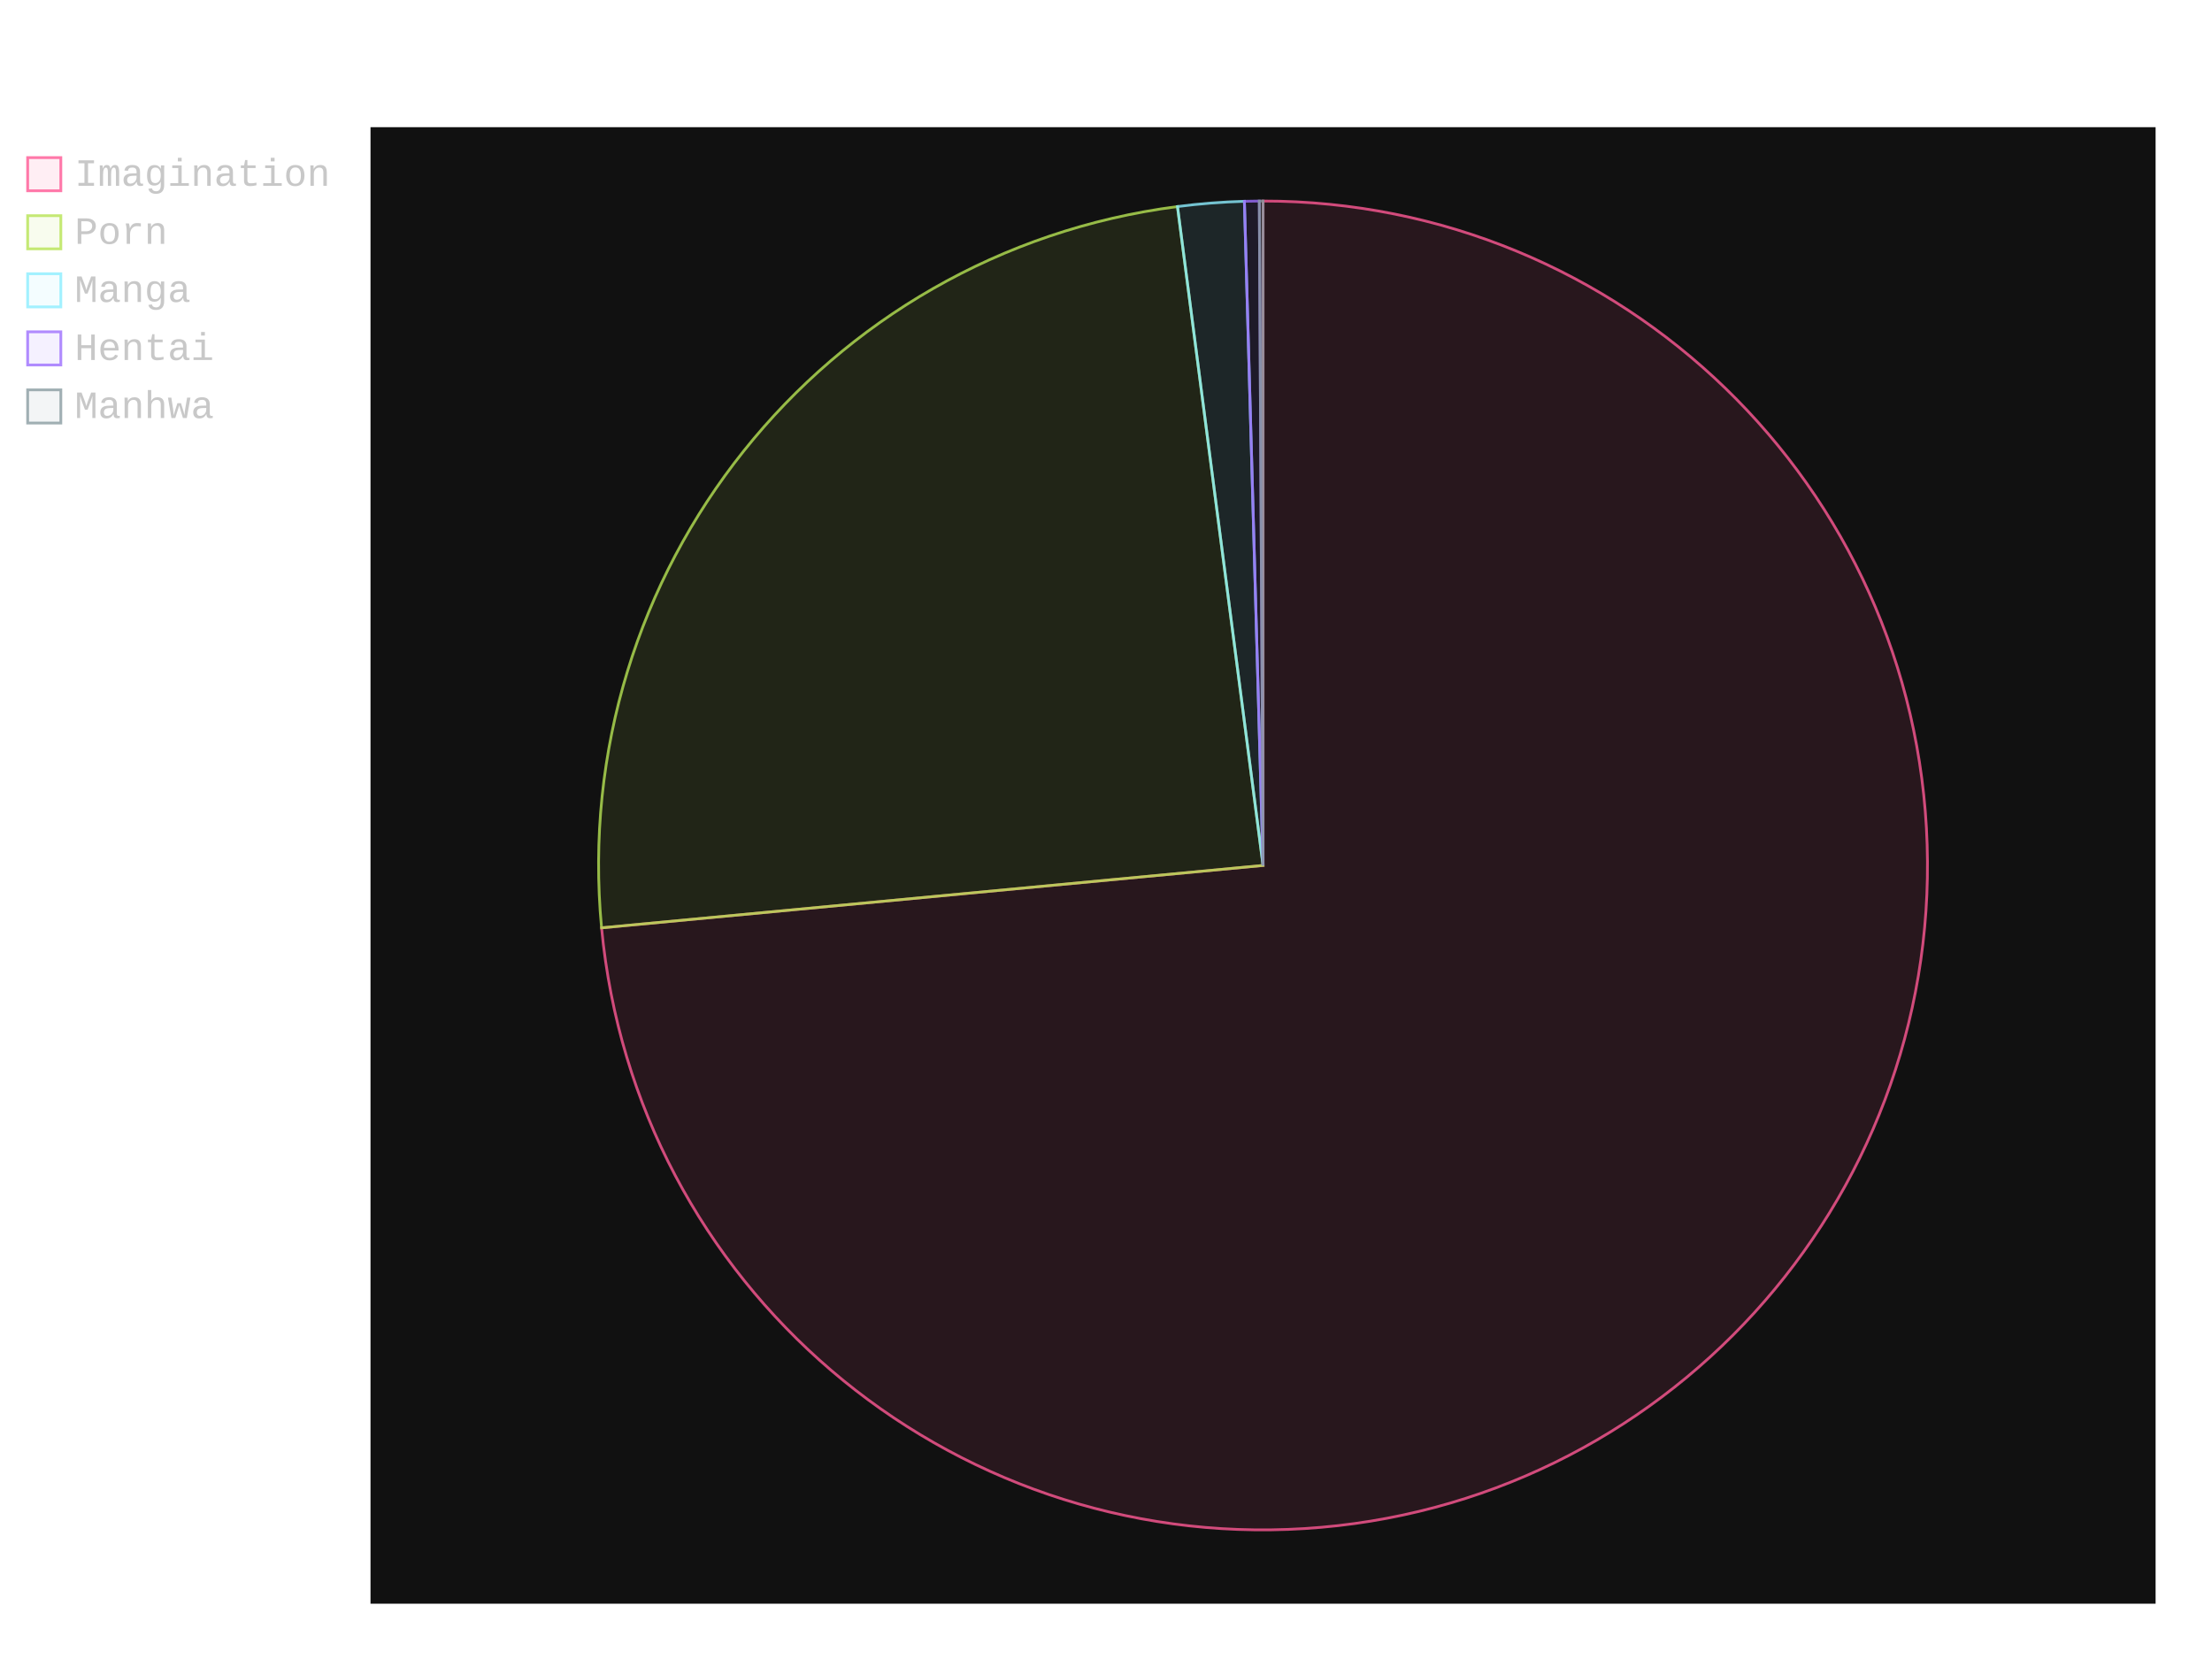
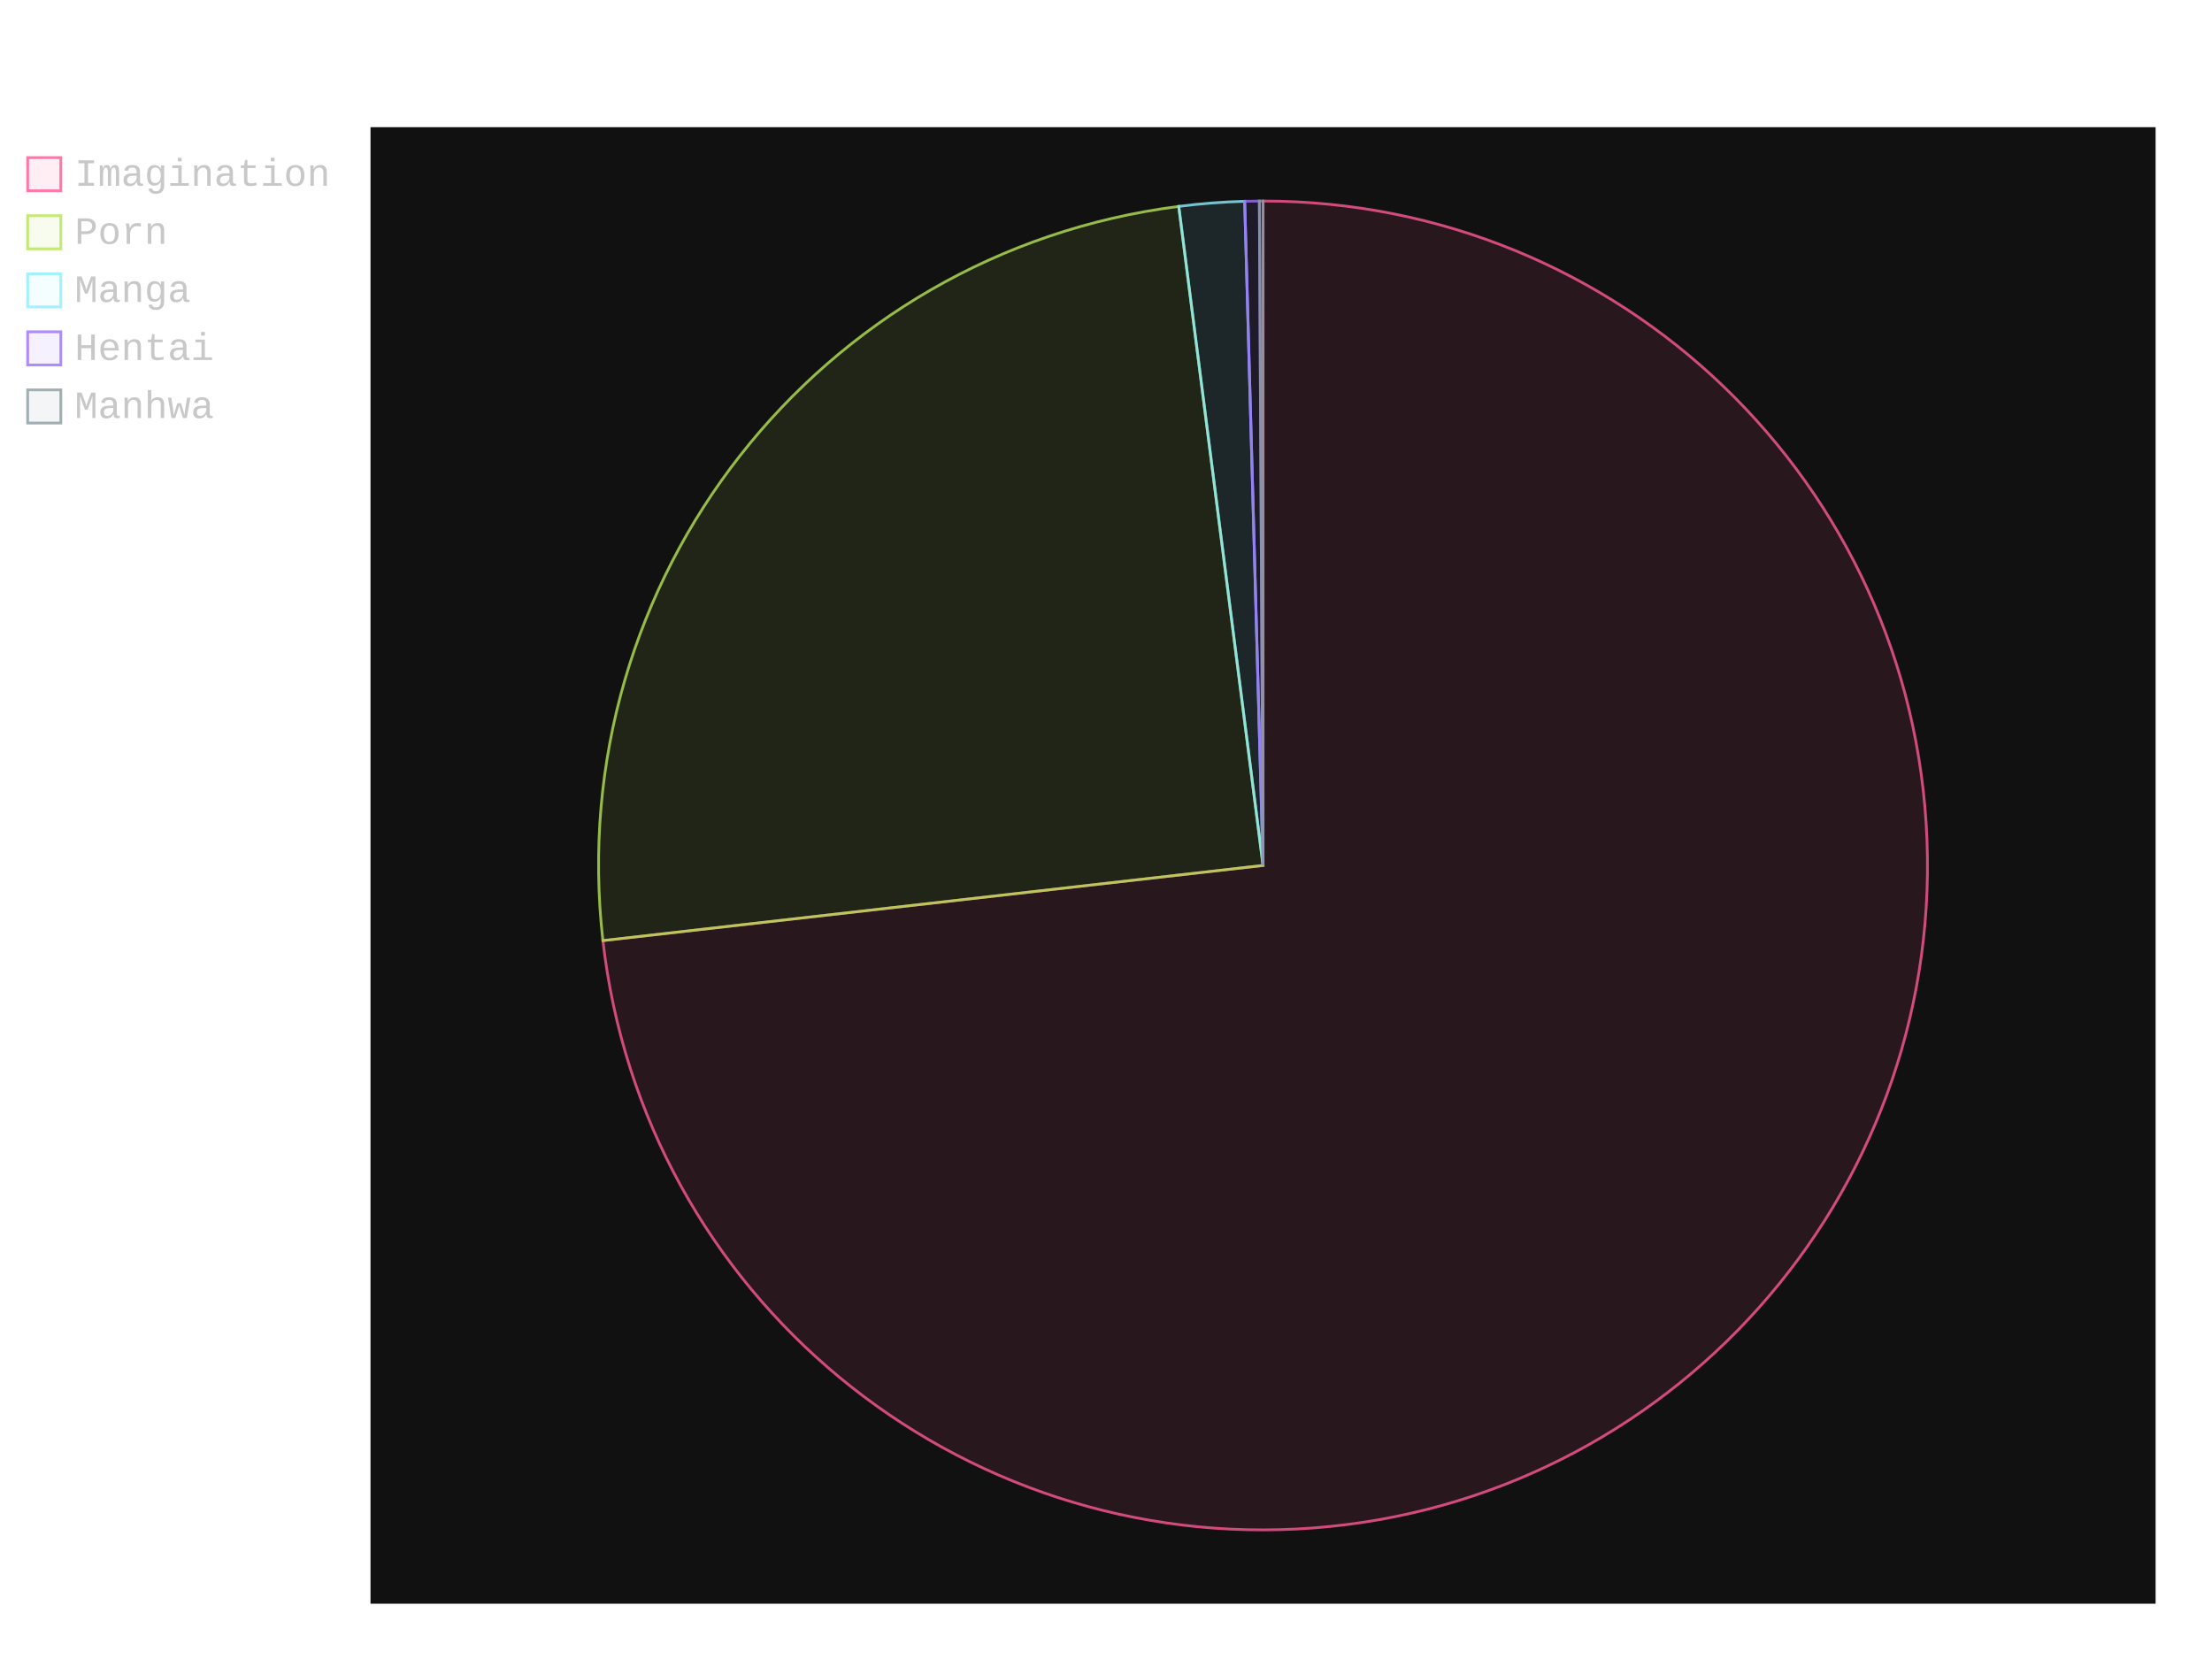
- <svg xmlns="http://www.w3.org/2000/svg" id="chart-a6dd271a-f912-41a5-8dee-f7c904463836" class="pygal-chart" viewBox="0 0 800 600">
+ <svg xmlns="http://www.w3.org/2000/svg" id="chart-5ac055f2-b5f2-452c-ae25-929bb0ab4115" class="pygal-chart" viewBox="0 0 800 600">
  <defs>
-     <style type="text/css">#chart-a6dd271a-f912-41a5-8dee-f7c904463836{-webkit-user-select:none;-webkit-font-smoothing:antialiased;font-family:Consolas,"Liberation Mono",Menlo,Courier,monospace}#chart-a6dd271a-f912-41a5-8dee-f7c904463836 .title{font-family:Consolas,"Liberation Mono",Menlo,Courier,monospace;font-size:16px}#chart-a6dd271a-f912-41a5-8dee-f7c904463836 .legends .legend text{font-family:Consolas,"Liberation Mono",Menlo,Courier,monospace;font-size:14px}#chart-a6dd271a-f912-41a5-8dee-f7c904463836 .axis text{font-family:Consolas,"Liberation Mono",Menlo,Courier,monospace;font-size:8px}#chart-a6dd271a-f912-41a5-8dee-f7c904463836 .axis text.major{font-family:Consolas,"Liberation Mono",Menlo,Courier,monospace;font-size:10px}#chart-a6dd271a-f912-41a5-8dee-f7c904463836 .text-overlay text.value{font-family:Consolas,"Liberation Mono",Menlo,Courier,monospace;font-size:16px}#chart-a6dd271a-f912-41a5-8dee-f7c904463836 .text-overlay text.label{font-family:Consolas,"Liberation Mono",Menlo,Courier,monospace;font-size:10px}#chart-a6dd271a-f912-41a5-8dee-f7c904463836 .tooltip{font-family:Consolas,"Liberation Mono",Menlo,Courier,monospace;font-size:14px}#chart-a6dd271a-f912-41a5-8dee-f7c904463836 text.no_data{font-family:Consolas,"Liberation Mono",Menlo,Courier,monospace;font-size:64px}
- #chart-a6dd271a-f912-41a5-8dee-f7c904463836{background-color:transparent}#chart-a6dd271a-f912-41a5-8dee-f7c904463836 path,#chart-a6dd271a-f912-41a5-8dee-f7c904463836 line,#chart-a6dd271a-f912-41a5-8dee-f7c904463836 rect,#chart-a6dd271a-f912-41a5-8dee-f7c904463836 circle{-webkit-transition:0.3s ease-out;-moz-transition:0.3s ease-out;transition:0.3s ease-out}#chart-a6dd271a-f912-41a5-8dee-f7c904463836 .graph &gt; .background{fill:transparent}#chart-a6dd271a-f912-41a5-8dee-f7c904463836 .plot &gt; .background{fill:#111}#chart-a6dd271a-f912-41a5-8dee-f7c904463836 .graph{fill:rgba(200,200,200,1)}#chart-a6dd271a-f912-41a5-8dee-f7c904463836 text.no_data{fill:rgba(255,255,255,1)}#chart-a6dd271a-f912-41a5-8dee-f7c904463836 .title{fill:rgba(255,255,255,1)}#chart-a6dd271a-f912-41a5-8dee-f7c904463836 .legends .legend text{fill:rgba(200,200,200,1)}#chart-a6dd271a-f912-41a5-8dee-f7c904463836 .legends .legend:hover text{fill:rgba(255,255,255,1)}#chart-a6dd271a-f912-41a5-8dee-f7c904463836 .axis .line{stroke:rgba(255,255,255,1)}#chart-a6dd271a-f912-41a5-8dee-f7c904463836 .axis .guide.line{stroke:#555}#chart-a6dd271a-f912-41a5-8dee-f7c904463836 .axis .major.line{stroke:rgba(200,200,200,1)}#chart-a6dd271a-f912-41a5-8dee-f7c904463836 .axis text.major{fill:rgba(255,255,255,1)}#chart-a6dd271a-f912-41a5-8dee-f7c904463836 .axis.y .guides:hover .guide.line,#chart-a6dd271a-f912-41a5-8dee-f7c904463836 .line-graph .axis.x .guides:hover .guide.line,#chart-a6dd271a-f912-41a5-8dee-f7c904463836 .stackedline-graph .axis.x .guides:hover .guide.line,#chart-a6dd271a-f912-41a5-8dee-f7c904463836 .xy-graph .axis.x .guides:hover .guide.line{stroke:rgba(255,255,255,1)}#chart-a6dd271a-f912-41a5-8dee-f7c904463836 .axis .guides:hover text{fill:rgba(255,255,255,1)}#chart-a6dd271a-f912-41a5-8dee-f7c904463836 .reactive{fill-opacity:.1;stroke-opacity:.8;stroke-width:1}#chart-a6dd271a-f912-41a5-8dee-f7c904463836 .ci{stroke:rgba(200,200,200,1)}#chart-a6dd271a-f912-41a5-8dee-f7c904463836 .reactive.active,#chart-a6dd271a-f912-41a5-8dee-f7c904463836 .active .reactive{fill-opacity:.75;stroke-opacity:.9;stroke-width:4}#chart-a6dd271a-f912-41a5-8dee-f7c904463836 .ci .reactive.active{stroke-width:1.5}#chart-a6dd271a-f912-41a5-8dee-f7c904463836 .series text{fill:rgba(255,255,255,1)}#chart-a6dd271a-f912-41a5-8dee-f7c904463836 .tooltip rect{fill:#111;stroke:rgba(255,255,255,1);-webkit-transition:opacity 0.3s ease-out;-moz-transition:opacity 0.3s ease-out;transition:opacity 0.3s ease-out}#chart-a6dd271a-f912-41a5-8dee-f7c904463836 .tooltip .label{fill:rgba(200,200,200,1)}#chart-a6dd271a-f912-41a5-8dee-f7c904463836 .tooltip .label{fill:rgba(200,200,200,1)}#chart-a6dd271a-f912-41a5-8dee-f7c904463836 .tooltip .legend{font-size:.8em;fill:#555}#chart-a6dd271a-f912-41a5-8dee-f7c904463836 .tooltip .x_label{font-size:.6em;fill:rgba(255,255,255,1)}#chart-a6dd271a-f912-41a5-8dee-f7c904463836 .tooltip .xlink{font-size:.5em;text-decoration:underline}#chart-a6dd271a-f912-41a5-8dee-f7c904463836 .tooltip .value{font-size:1.5em}#chart-a6dd271a-f912-41a5-8dee-f7c904463836 .bound{font-size:.5em}#chart-a6dd271a-f912-41a5-8dee-f7c904463836 .max-value{font-size:.75em;fill:#555}#chart-a6dd271a-f912-41a5-8dee-f7c904463836 .map-element{fill:#111;stroke:#555 !important}#chart-a6dd271a-f912-41a5-8dee-f7c904463836 .map-element .reactive{fill-opacity:inherit;stroke-opacity:inherit}#chart-a6dd271a-f912-41a5-8dee-f7c904463836 .color-0,#chart-a6dd271a-f912-41a5-8dee-f7c904463836 .color-0 a:visited{stroke:#ff5995;fill:#ff5995}#chart-a6dd271a-f912-41a5-8dee-f7c904463836 .color-1,#chart-a6dd271a-f912-41a5-8dee-f7c904463836 .color-1 a:visited{stroke:#b6e354;fill:#b6e354}#chart-a6dd271a-f912-41a5-8dee-f7c904463836 .color-2,#chart-a6dd271a-f912-41a5-8dee-f7c904463836 .color-2 a:visited{stroke:#8cedff;fill:#8cedff}#chart-a6dd271a-f912-41a5-8dee-f7c904463836 .color-3,#chart-a6dd271a-f912-41a5-8dee-f7c904463836 .color-3 a:visited{stroke:#9e6ffe;fill:#9e6ffe}#chart-a6dd271a-f912-41a5-8dee-f7c904463836 .color-4,#chart-a6dd271a-f912-41a5-8dee-f7c904463836 .color-4 a:visited{stroke:#899ca1;fill:#899ca1}#chart-a6dd271a-f912-41a5-8dee-f7c904463836 .text-overlay .color-0 text{fill:black}#chart-a6dd271a-f912-41a5-8dee-f7c904463836 .text-overlay .color-1 text{fill:black}#chart-a6dd271a-f912-41a5-8dee-f7c904463836 .text-overlay .color-2 text{fill:black}#chart-a6dd271a-f912-41a5-8dee-f7c904463836 .text-overlay .color-3 text{fill:black}#chart-a6dd271a-f912-41a5-8dee-f7c904463836 .text-overlay .color-4 text{fill:black}
- #chart-a6dd271a-f912-41a5-8dee-f7c904463836 text.no_data{text-anchor:middle}#chart-a6dd271a-f912-41a5-8dee-f7c904463836 .guide.line{fill:none}#chart-a6dd271a-f912-41a5-8dee-f7c904463836 .centered{text-anchor:middle}#chart-a6dd271a-f912-41a5-8dee-f7c904463836 .title{text-anchor:middle}#chart-a6dd271a-f912-41a5-8dee-f7c904463836 .legends .legend text{fill-opacity:1}#chart-a6dd271a-f912-41a5-8dee-f7c904463836 .axis.x text{text-anchor:middle}#chart-a6dd271a-f912-41a5-8dee-f7c904463836 .axis.x:not(.web) text[transform]{text-anchor:start}#chart-a6dd271a-f912-41a5-8dee-f7c904463836 .axis.x:not(.web) text[transform].backwards{text-anchor:end}#chart-a6dd271a-f912-41a5-8dee-f7c904463836 .axis.y text{text-anchor:end}#chart-a6dd271a-f912-41a5-8dee-f7c904463836 .axis.y text[transform].backwards{text-anchor:start}#chart-a6dd271a-f912-41a5-8dee-f7c904463836 .axis.y2 text{text-anchor:start}#chart-a6dd271a-f912-41a5-8dee-f7c904463836 .axis.y2 text[transform].backwards{text-anchor:end}#chart-a6dd271a-f912-41a5-8dee-f7c904463836 .axis .guide.line{stroke-dasharray:4,4;stroke:black}#chart-a6dd271a-f912-41a5-8dee-f7c904463836 .axis .major.guide.line{stroke-dasharray:6,6;stroke:black}#chart-a6dd271a-f912-41a5-8dee-f7c904463836 .horizontal .axis.y .guide.line,#chart-a6dd271a-f912-41a5-8dee-f7c904463836 .horizontal .axis.y2 .guide.line,#chart-a6dd271a-f912-41a5-8dee-f7c904463836 .vertical .axis.x .guide.line{opacity:0}#chart-a6dd271a-f912-41a5-8dee-f7c904463836 .horizontal .axis.always_show .guide.line,#chart-a6dd271a-f912-41a5-8dee-f7c904463836 .vertical .axis.always_show .guide.line{opacity:1 !important}#chart-a6dd271a-f912-41a5-8dee-f7c904463836 .axis.y .guides:hover .guide.line,#chart-a6dd271a-f912-41a5-8dee-f7c904463836 .axis.y2 .guides:hover .guide.line,#chart-a6dd271a-f912-41a5-8dee-f7c904463836 .axis.x .guides:hover .guide.line{opacity:1}#chart-a6dd271a-f912-41a5-8dee-f7c904463836 .axis .guides:hover text{opacity:1}#chart-a6dd271a-f912-41a5-8dee-f7c904463836 .nofill{fill:none}#chart-a6dd271a-f912-41a5-8dee-f7c904463836 .subtle-fill{fill-opacity:.2}#chart-a6dd271a-f912-41a5-8dee-f7c904463836 .dot{stroke-width:1px;fill-opacity:1;stroke-opacity:1}#chart-a6dd271a-f912-41a5-8dee-f7c904463836 .dot.active{stroke-width:5px}#chart-a6dd271a-f912-41a5-8dee-f7c904463836 .dot.negative{fill:transparent}#chart-a6dd271a-f912-41a5-8dee-f7c904463836 text,#chart-a6dd271a-f912-41a5-8dee-f7c904463836 tspan{stroke:none !important}#chart-a6dd271a-f912-41a5-8dee-f7c904463836 .series text.active{opacity:1}#chart-a6dd271a-f912-41a5-8dee-f7c904463836 .tooltip rect{fill-opacity:.95;stroke-width:.5}#chart-a6dd271a-f912-41a5-8dee-f7c904463836 .tooltip text{fill-opacity:1}#chart-a6dd271a-f912-41a5-8dee-f7c904463836 .showable{visibility:hidden}#chart-a6dd271a-f912-41a5-8dee-f7c904463836 .showable.shown{visibility:visible}#chart-a6dd271a-f912-41a5-8dee-f7c904463836 .gauge-background{fill:rgba(229,229,229,1);stroke:none}#chart-a6dd271a-f912-41a5-8dee-f7c904463836 .bg-lines{stroke:transparent;stroke-width:2px}</style>
+     <style type="text/css">#chart-5ac055f2-b5f2-452c-ae25-929bb0ab4115{-webkit-user-select:none;-webkit-font-smoothing:antialiased;font-family:Consolas,"Liberation Mono",Menlo,Courier,monospace}#chart-5ac055f2-b5f2-452c-ae25-929bb0ab4115 .title{font-family:Consolas,"Liberation Mono",Menlo,Courier,monospace;font-size:16px}#chart-5ac055f2-b5f2-452c-ae25-929bb0ab4115 .legends .legend text{font-family:Consolas,"Liberation Mono",Menlo,Courier,monospace;font-size:14px}#chart-5ac055f2-b5f2-452c-ae25-929bb0ab4115 .axis text{font-family:Consolas,"Liberation Mono",Menlo,Courier,monospace;font-size:8px}#chart-5ac055f2-b5f2-452c-ae25-929bb0ab4115 .axis text.major{font-family:Consolas,"Liberation Mono",Menlo,Courier,monospace;font-size:10px}#chart-5ac055f2-b5f2-452c-ae25-929bb0ab4115 .text-overlay text.value{font-family:Consolas,"Liberation Mono",Menlo,Courier,monospace;font-size:16px}#chart-5ac055f2-b5f2-452c-ae25-929bb0ab4115 .text-overlay text.label{font-family:Consolas,"Liberation Mono",Menlo,Courier,monospace;font-size:10px}#chart-5ac055f2-b5f2-452c-ae25-929bb0ab4115 .tooltip{font-family:Consolas,"Liberation Mono",Menlo,Courier,monospace;font-size:14px}#chart-5ac055f2-b5f2-452c-ae25-929bb0ab4115 text.no_data{font-family:Consolas,"Liberation Mono",Menlo,Courier,monospace;font-size:64px}
+ #chart-5ac055f2-b5f2-452c-ae25-929bb0ab4115{background-color:transparent}#chart-5ac055f2-b5f2-452c-ae25-929bb0ab4115 path,#chart-5ac055f2-b5f2-452c-ae25-929bb0ab4115 line,#chart-5ac055f2-b5f2-452c-ae25-929bb0ab4115 rect,#chart-5ac055f2-b5f2-452c-ae25-929bb0ab4115 circle{-webkit-transition:0.3s ease-out;-moz-transition:0.3s ease-out;transition:0.3s ease-out}#chart-5ac055f2-b5f2-452c-ae25-929bb0ab4115 .graph &gt; .background{fill:transparent}#chart-5ac055f2-b5f2-452c-ae25-929bb0ab4115 .plot &gt; .background{fill:#111}#chart-5ac055f2-b5f2-452c-ae25-929bb0ab4115 .graph{fill:rgba(200,200,200,1)}#chart-5ac055f2-b5f2-452c-ae25-929bb0ab4115 text.no_data{fill:rgba(255,255,255,1)}#chart-5ac055f2-b5f2-452c-ae25-929bb0ab4115 .title{fill:rgba(255,255,255,1)}#chart-5ac055f2-b5f2-452c-ae25-929bb0ab4115 .legends .legend text{fill:rgba(200,200,200,1)}#chart-5ac055f2-b5f2-452c-ae25-929bb0ab4115 .legends .legend:hover text{fill:rgba(255,255,255,1)}#chart-5ac055f2-b5f2-452c-ae25-929bb0ab4115 .axis .line{stroke:rgba(255,255,255,1)}#chart-5ac055f2-b5f2-452c-ae25-929bb0ab4115 .axis .guide.line{stroke:#555}#chart-5ac055f2-b5f2-452c-ae25-929bb0ab4115 .axis .major.line{stroke:rgba(200,200,200,1)}#chart-5ac055f2-b5f2-452c-ae25-929bb0ab4115 .axis text.major{fill:rgba(255,255,255,1)}#chart-5ac055f2-b5f2-452c-ae25-929bb0ab4115 .axis.y .guides:hover .guide.line,#chart-5ac055f2-b5f2-452c-ae25-929bb0ab4115 .line-graph .axis.x .guides:hover .guide.line,#chart-5ac055f2-b5f2-452c-ae25-929bb0ab4115 .stackedline-graph .axis.x .guides:hover .guide.line,#chart-5ac055f2-b5f2-452c-ae25-929bb0ab4115 .xy-graph .axis.x .guides:hover .guide.line{stroke:rgba(255,255,255,1)}#chart-5ac055f2-b5f2-452c-ae25-929bb0ab4115 .axis .guides:hover text{fill:rgba(255,255,255,1)}#chart-5ac055f2-b5f2-452c-ae25-929bb0ab4115 .reactive{fill-opacity:.1;stroke-opacity:.8;stroke-width:1}#chart-5ac055f2-b5f2-452c-ae25-929bb0ab4115 .ci{stroke:rgba(200,200,200,1)}#chart-5ac055f2-b5f2-452c-ae25-929bb0ab4115 .reactive.active,#chart-5ac055f2-b5f2-452c-ae25-929bb0ab4115 .active .reactive{fill-opacity:.75;stroke-opacity:.9;stroke-width:4}#chart-5ac055f2-b5f2-452c-ae25-929bb0ab4115 .ci .reactive.active{stroke-width:1.5}#chart-5ac055f2-b5f2-452c-ae25-929bb0ab4115 .series text{fill:rgba(255,255,255,1)}#chart-5ac055f2-b5f2-452c-ae25-929bb0ab4115 .tooltip rect{fill:#111;stroke:rgba(255,255,255,1);-webkit-transition:opacity 0.3s ease-out;-moz-transition:opacity 0.3s ease-out;transition:opacity 0.3s ease-out}#chart-5ac055f2-b5f2-452c-ae25-929bb0ab4115 .tooltip .label{fill:rgba(200,200,200,1)}#chart-5ac055f2-b5f2-452c-ae25-929bb0ab4115 .tooltip .label{fill:rgba(200,200,200,1)}#chart-5ac055f2-b5f2-452c-ae25-929bb0ab4115 .tooltip .legend{font-size:.8em;fill:#555}#chart-5ac055f2-b5f2-452c-ae25-929bb0ab4115 .tooltip .x_label{font-size:.6em;fill:rgba(255,255,255,1)}#chart-5ac055f2-b5f2-452c-ae25-929bb0ab4115 .tooltip .xlink{font-size:.5em;text-decoration:underline}#chart-5ac055f2-b5f2-452c-ae25-929bb0ab4115 .tooltip .value{font-size:1.5em}#chart-5ac055f2-b5f2-452c-ae25-929bb0ab4115 .bound{font-size:.5em}#chart-5ac055f2-b5f2-452c-ae25-929bb0ab4115 .max-value{font-size:.75em;fill:#555}#chart-5ac055f2-b5f2-452c-ae25-929bb0ab4115 .map-element{fill:#111;stroke:#555 !important}#chart-5ac055f2-b5f2-452c-ae25-929bb0ab4115 .map-element .reactive{fill-opacity:inherit;stroke-opacity:inherit}#chart-5ac055f2-b5f2-452c-ae25-929bb0ab4115 .color-0,#chart-5ac055f2-b5f2-452c-ae25-929bb0ab4115 .color-0 a:visited{stroke:#ff5995;fill:#ff5995}#chart-5ac055f2-b5f2-452c-ae25-929bb0ab4115 .color-1,#chart-5ac055f2-b5f2-452c-ae25-929bb0ab4115 .color-1 a:visited{stroke:#b6e354;fill:#b6e354}#chart-5ac055f2-b5f2-452c-ae25-929bb0ab4115 .color-2,#chart-5ac055f2-b5f2-452c-ae25-929bb0ab4115 .color-2 a:visited{stroke:#8cedff;fill:#8cedff}#chart-5ac055f2-b5f2-452c-ae25-929bb0ab4115 .color-3,#chart-5ac055f2-b5f2-452c-ae25-929bb0ab4115 .color-3 a:visited{stroke:#9e6ffe;fill:#9e6ffe}#chart-5ac055f2-b5f2-452c-ae25-929bb0ab4115 .color-4,#chart-5ac055f2-b5f2-452c-ae25-929bb0ab4115 .color-4 a:visited{stroke:#899ca1;fill:#899ca1}#chart-5ac055f2-b5f2-452c-ae25-929bb0ab4115 .text-overlay .color-0 text{fill:black}#chart-5ac055f2-b5f2-452c-ae25-929bb0ab4115 .text-overlay .color-1 text{fill:black}#chart-5ac055f2-b5f2-452c-ae25-929bb0ab4115 .text-overlay .color-2 text{fill:black}#chart-5ac055f2-b5f2-452c-ae25-929bb0ab4115 .text-overlay .color-3 text{fill:black}#chart-5ac055f2-b5f2-452c-ae25-929bb0ab4115 .text-overlay .color-4 text{fill:black}
+ #chart-5ac055f2-b5f2-452c-ae25-929bb0ab4115 text.no_data{text-anchor:middle}#chart-5ac055f2-b5f2-452c-ae25-929bb0ab4115 .guide.line{fill:none}#chart-5ac055f2-b5f2-452c-ae25-929bb0ab4115 .centered{text-anchor:middle}#chart-5ac055f2-b5f2-452c-ae25-929bb0ab4115 .title{text-anchor:middle}#chart-5ac055f2-b5f2-452c-ae25-929bb0ab4115 .legends .legend text{fill-opacity:1}#chart-5ac055f2-b5f2-452c-ae25-929bb0ab4115 .axis.x text{text-anchor:middle}#chart-5ac055f2-b5f2-452c-ae25-929bb0ab4115 .axis.x:not(.web) text[transform]{text-anchor:start}#chart-5ac055f2-b5f2-452c-ae25-929bb0ab4115 .axis.x:not(.web) text[transform].backwards{text-anchor:end}#chart-5ac055f2-b5f2-452c-ae25-929bb0ab4115 .axis.y text{text-anchor:end}#chart-5ac055f2-b5f2-452c-ae25-929bb0ab4115 .axis.y text[transform].backwards{text-anchor:start}#chart-5ac055f2-b5f2-452c-ae25-929bb0ab4115 .axis.y2 text{text-anchor:start}#chart-5ac055f2-b5f2-452c-ae25-929bb0ab4115 .axis.y2 text[transform].backwards{text-anchor:end}#chart-5ac055f2-b5f2-452c-ae25-929bb0ab4115 .axis .guide.line{stroke-dasharray:4,4;stroke:black}#chart-5ac055f2-b5f2-452c-ae25-929bb0ab4115 .axis .major.guide.line{stroke-dasharray:6,6;stroke:black}#chart-5ac055f2-b5f2-452c-ae25-929bb0ab4115 .horizontal .axis.y .guide.line,#chart-5ac055f2-b5f2-452c-ae25-929bb0ab4115 .horizontal .axis.y2 .guide.line,#chart-5ac055f2-b5f2-452c-ae25-929bb0ab4115 .vertical .axis.x .guide.line{opacity:0}#chart-5ac055f2-b5f2-452c-ae25-929bb0ab4115 .horizontal .axis.always_show .guide.line,#chart-5ac055f2-b5f2-452c-ae25-929bb0ab4115 .vertical .axis.always_show .guide.line{opacity:1 !important}#chart-5ac055f2-b5f2-452c-ae25-929bb0ab4115 .axis.y .guides:hover .guide.line,#chart-5ac055f2-b5f2-452c-ae25-929bb0ab4115 .axis.y2 .guides:hover .guide.line,#chart-5ac055f2-b5f2-452c-ae25-929bb0ab4115 .axis.x .guides:hover .guide.line{opacity:1}#chart-5ac055f2-b5f2-452c-ae25-929bb0ab4115 .axis .guides:hover text{opacity:1}#chart-5ac055f2-b5f2-452c-ae25-929bb0ab4115 .nofill{fill:none}#chart-5ac055f2-b5f2-452c-ae25-929bb0ab4115 .subtle-fill{fill-opacity:.2}#chart-5ac055f2-b5f2-452c-ae25-929bb0ab4115 .dot{stroke-width:1px;fill-opacity:1;stroke-opacity:1}#chart-5ac055f2-b5f2-452c-ae25-929bb0ab4115 .dot.active{stroke-width:5px}#chart-5ac055f2-b5f2-452c-ae25-929bb0ab4115 .dot.negative{fill:transparent}#chart-5ac055f2-b5f2-452c-ae25-929bb0ab4115 text,#chart-5ac055f2-b5f2-452c-ae25-929bb0ab4115 tspan{stroke:none !important}#chart-5ac055f2-b5f2-452c-ae25-929bb0ab4115 .series text.active{opacity:1}#chart-5ac055f2-b5f2-452c-ae25-929bb0ab4115 .tooltip rect{fill-opacity:.95;stroke-width:.5}#chart-5ac055f2-b5f2-452c-ae25-929bb0ab4115 .tooltip text{fill-opacity:1}#chart-5ac055f2-b5f2-452c-ae25-929bb0ab4115 .showable{visibility:hidden}#chart-5ac055f2-b5f2-452c-ae25-929bb0ab4115 .showable.shown{visibility:visible}#chart-5ac055f2-b5f2-452c-ae25-929bb0ab4115 .gauge-background{fill:rgba(229,229,229,1);stroke:none}#chart-5ac055f2-b5f2-452c-ae25-929bb0ab4115 .bg-lines{stroke:transparent;stroke-width:2px}</style>
  </defs>
  <g class="graph pie-graph vertical">
    <rect x="0" y="0" width="800" height="600" class="background" />
    <g transform="translate(134, 46)" class="plot">
      <rect x="0" y="0" width="645.6" height="534" class="background" />
      <g class="series serie-0 color-0">
        <g class="slices">
          <g class="slice">
-             <path d="M322.8 26.7 A240.3 240.3 0 1 1 83.562 289.567 L322.8 267 A0 0 0 1 0 322.8 267 z" class="slice reactive tooltip-trigger" />
+             <path d="M322.8 26.7 A240.3 240.3 0 1 1 84.043 294.188 L322.8 267 A0 0 0 1 0 322.8 267 z" class="slice reactive tooltip-trigger" />
          </g>
        </g>
      </g>
      <g class="series serie-1 color-1">
        <g class="slices">
          <g class="slice">
-             <path d="M83.562 289.567 A240.3 240.3 0 0 1 291.853 28.701 L322.8 267 A0 0 0 0 0 322.8 267 z" class="slice reactive tooltip-trigger" />
+             <path d="M84.043 294.188 A240.3 240.3 0 0 1 292.313 28.642 L322.8 267 A0 0 0 0 0 322.8 267 z" class="slice reactive tooltip-trigger" />
          </g>
        </g>
      </g>
      <g class="series serie-2 color-2">
        <g class="slices">
          <g class="slice">
-             <path d="M291.853 28.701 A240.3 240.3 0 0 1 316.054 26.795 L322.8 267 A0 0 0 0 0 322.8 267 z" class="slice reactive tooltip-trigger" />
+             <path d="M292.313 28.642 A240.3 240.3 0 0 1 316.155 26.792 L322.8 267 A0 0 0 0 0 322.8 267 z" class="slice reactive tooltip-trigger" />
          </g>
        </g>
      </g>
      <g class="series serie-3 color-3">
        <g class="slices">
          <g class="slice">
-             <path d="M316.054 26.795 A240.3 240.3 0 0 1 321.451 26.704 L322.8 267 A0 0 0 0 0 322.8 267 z" class="slice reactive tooltip-trigger" />
+             <path d="M316.155 26.792 A240.3 240.3 0 0 1 321.471 26.704 L322.8 267 A0 0 0 0 0 322.8 267 z" class="slice reactive tooltip-trigger" />
          </g>
        </g>
      </g>
      <g class="series serie-4 color-4">
        <g class="slices">
          <g class="slice">
-             <path d="M321.451 26.704 A240.3 240.3 0 0 1 322.8 26.7 L322.8 267 A0 0 0 0 0 322.8 267 z" class="slice reactive tooltip-trigger" />
+             <path d="M321.471 26.704 A240.3 240.3 0 0 1 322.8 26.7 L322.8 267 A0 0 0 0 0 322.8 267 z" class="slice reactive tooltip-trigger" />
          </g>
        </g>
      </g>
    </g>
    <g class="titles">
      <text x="400.0" y="26" class="title plot_title">Distribution of modes</text>
    </g>
    <g transform="translate(134, 46)" class="plot overlay">
      <g class="series serie-0 color-0" />
      <g class="series serie-1 color-1" />
      <g class="series serie-2 color-2" />
      <g class="series serie-3 color-3" />
      <g class="series serie-4 color-4" />
    </g>
    <g transform="translate(134, 46)" class="plot text-overlay">
      <g class="series serie-0 color-0" />
      <g class="series serie-1 color-1" />
      <g class="series serie-2 color-2" />
      <g class="series serie-3 color-3" />
      <g class="series serie-4 color-4" />
    </g>
    <g transform="translate(134, 46)" class="plot tooltip-overlay">
      <g transform="translate(0 0)" style="opacity: 0" class="tooltip">
        <rect rx="0" ry="0" width="0" height="0" class="tooltip-box" />
        <g class="text" />
      </g>
    </g>
    <g transform="translate(10, 56)" class="legends">
      <g id="activate-serie-0" class="legend reactive activate-serie">
        <rect x="0.0" y="1.0" width="12" height="12" class="color-0 reactive" />
        <text x="17.0" y="11.2">Imagination</text>
      </g>
      <g id="activate-serie-1" class="legend reactive activate-serie">
        <rect x="0.0" y="22.0" width="12" height="12" class="color-1 reactive" />
        <text x="17.0" y="32.2">Porn</text>
      </g>
      <g id="activate-serie-2" class="legend reactive activate-serie">
        <rect x="0.0" y="43.0" width="12" height="12" class="color-2 reactive" />
        <text x="17.0" y="53.2">Manga</text>
      </g>
      <g id="activate-serie-3" class="legend reactive activate-serie">
        <rect x="0.0" y="64.0" width="12" height="12" class="color-3 reactive" />
        <text x="17.0" y="74.2">Hentai</text>
      </g>
      <g id="activate-serie-4" class="legend reactive activate-serie">
        <rect x="0.0" y="85.0" width="12" height="12" class="color-4 reactive" />
        <text x="17.0" y="95.2">Manhwa</text>
      </g>
    </g>
    <g transform="translate(790, 56)" class="legends" />
  </g>
</svg>
